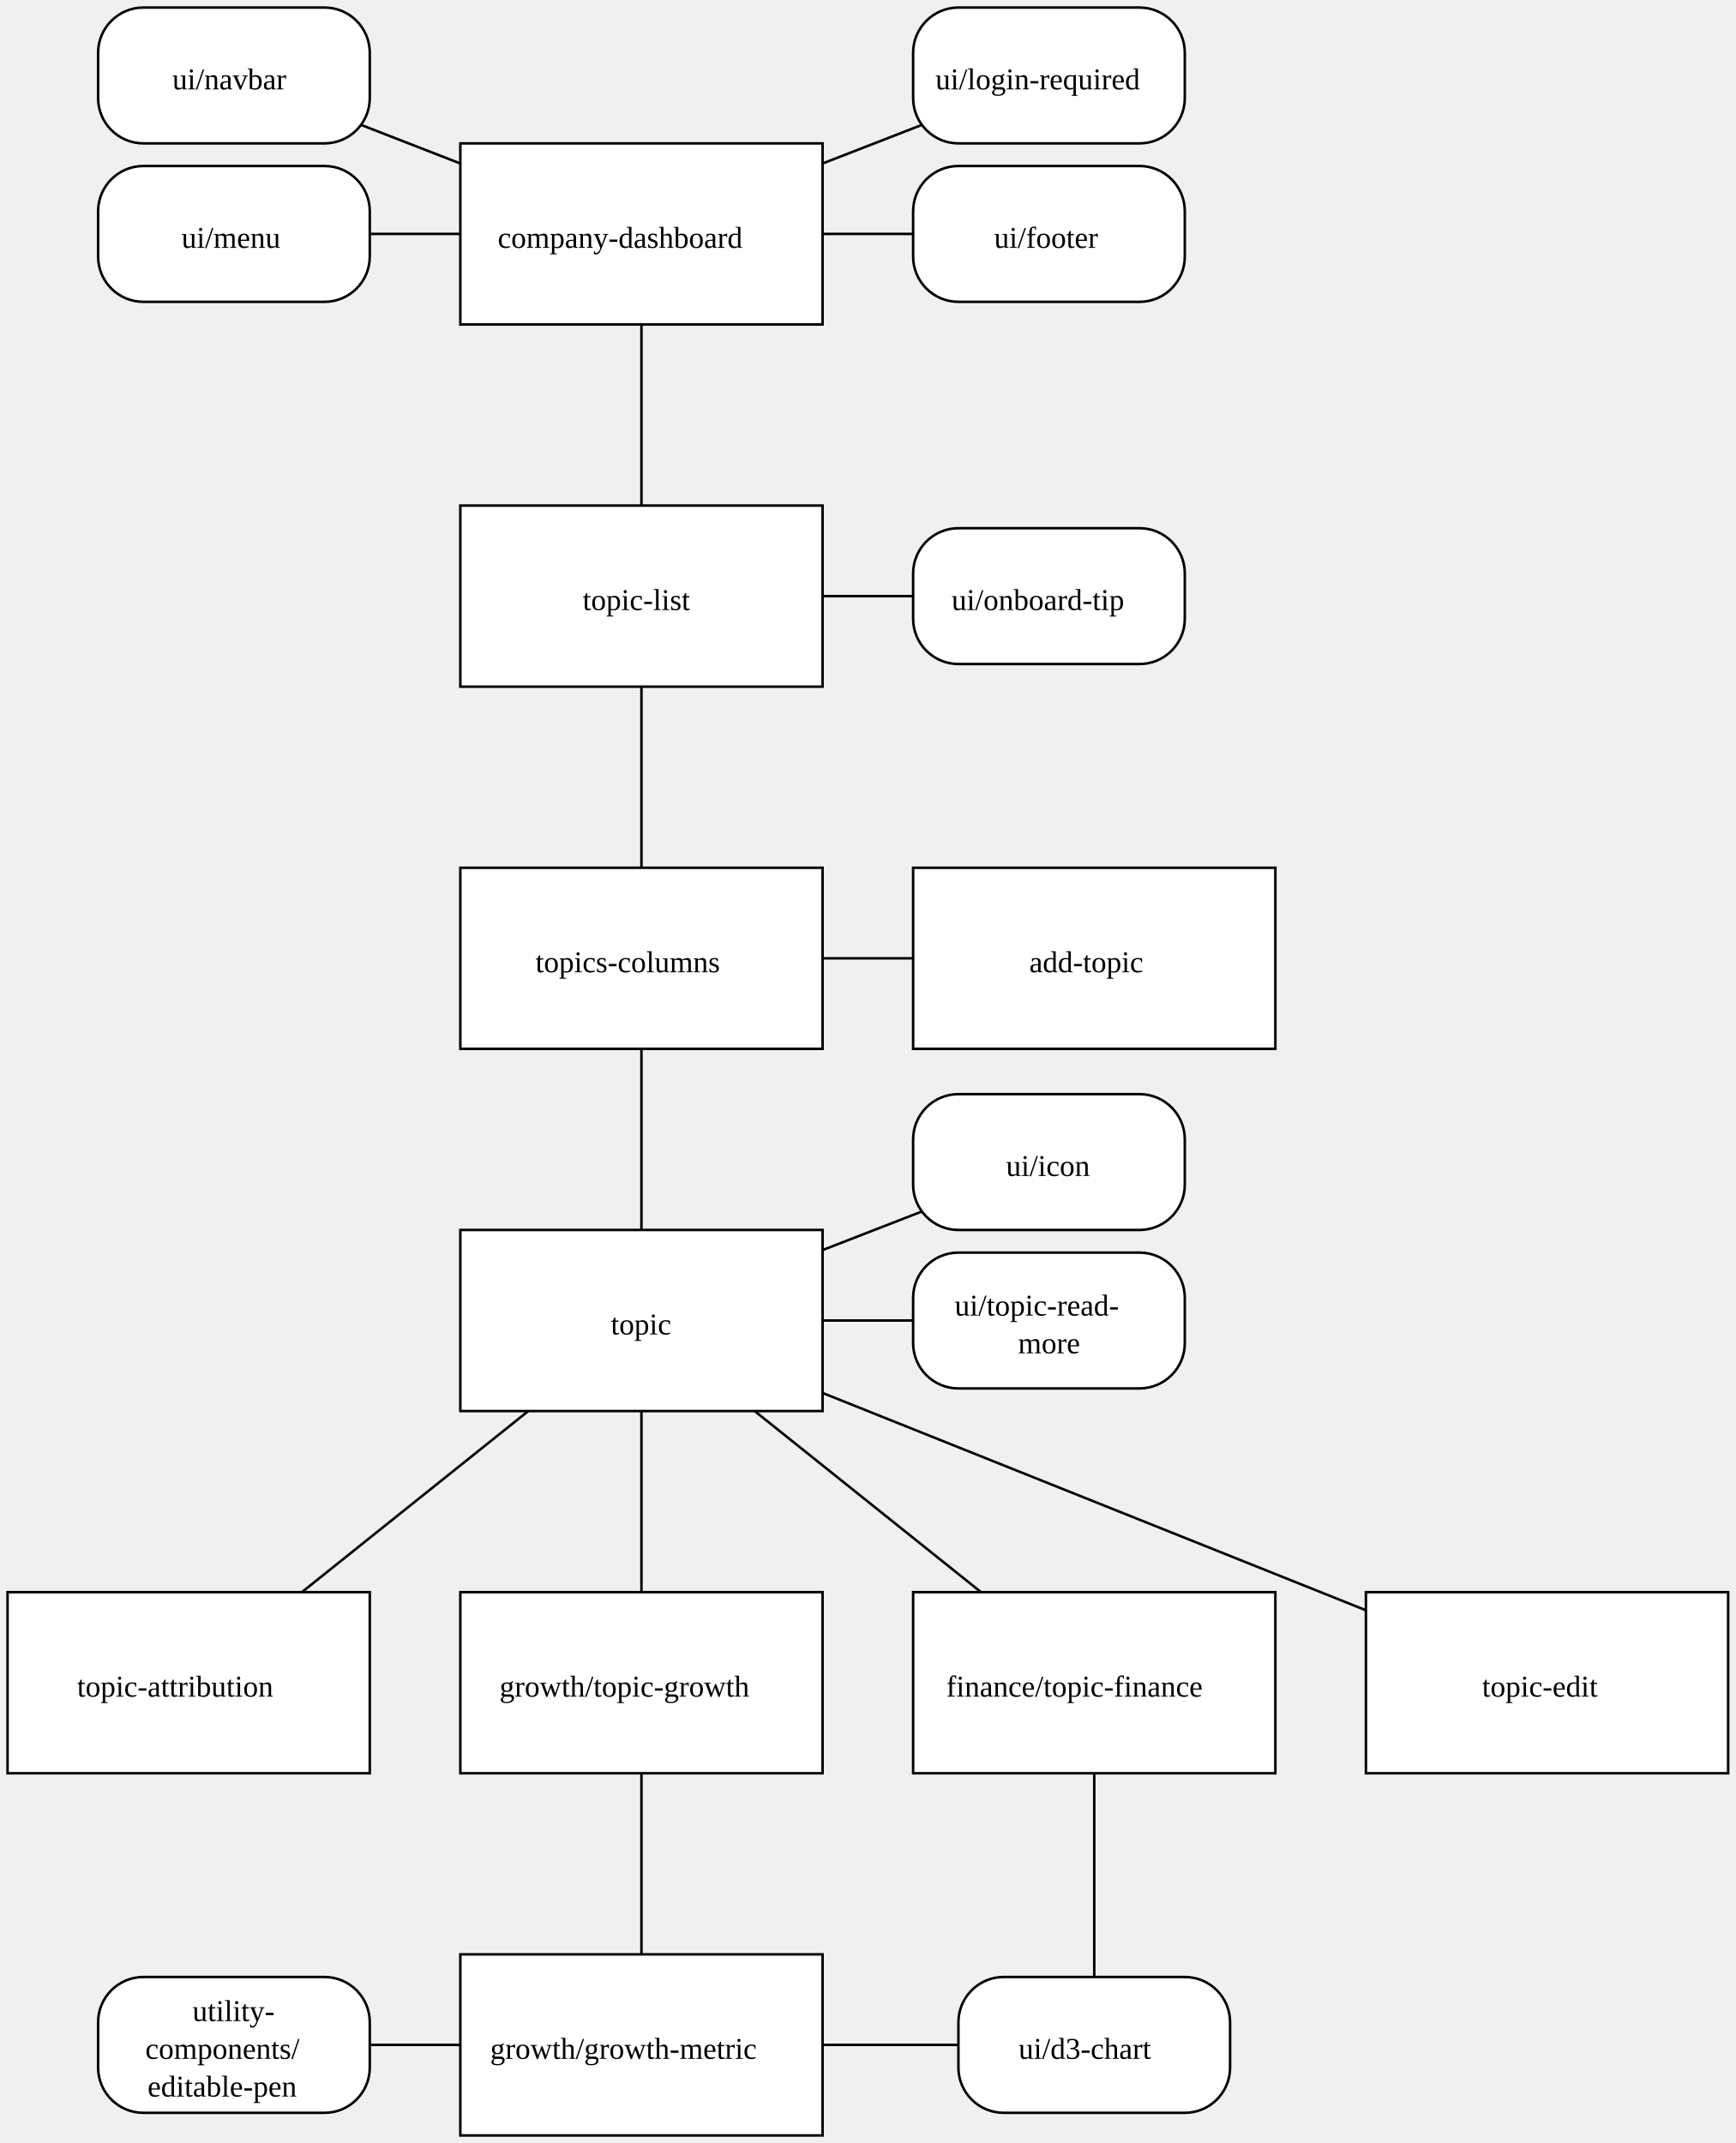
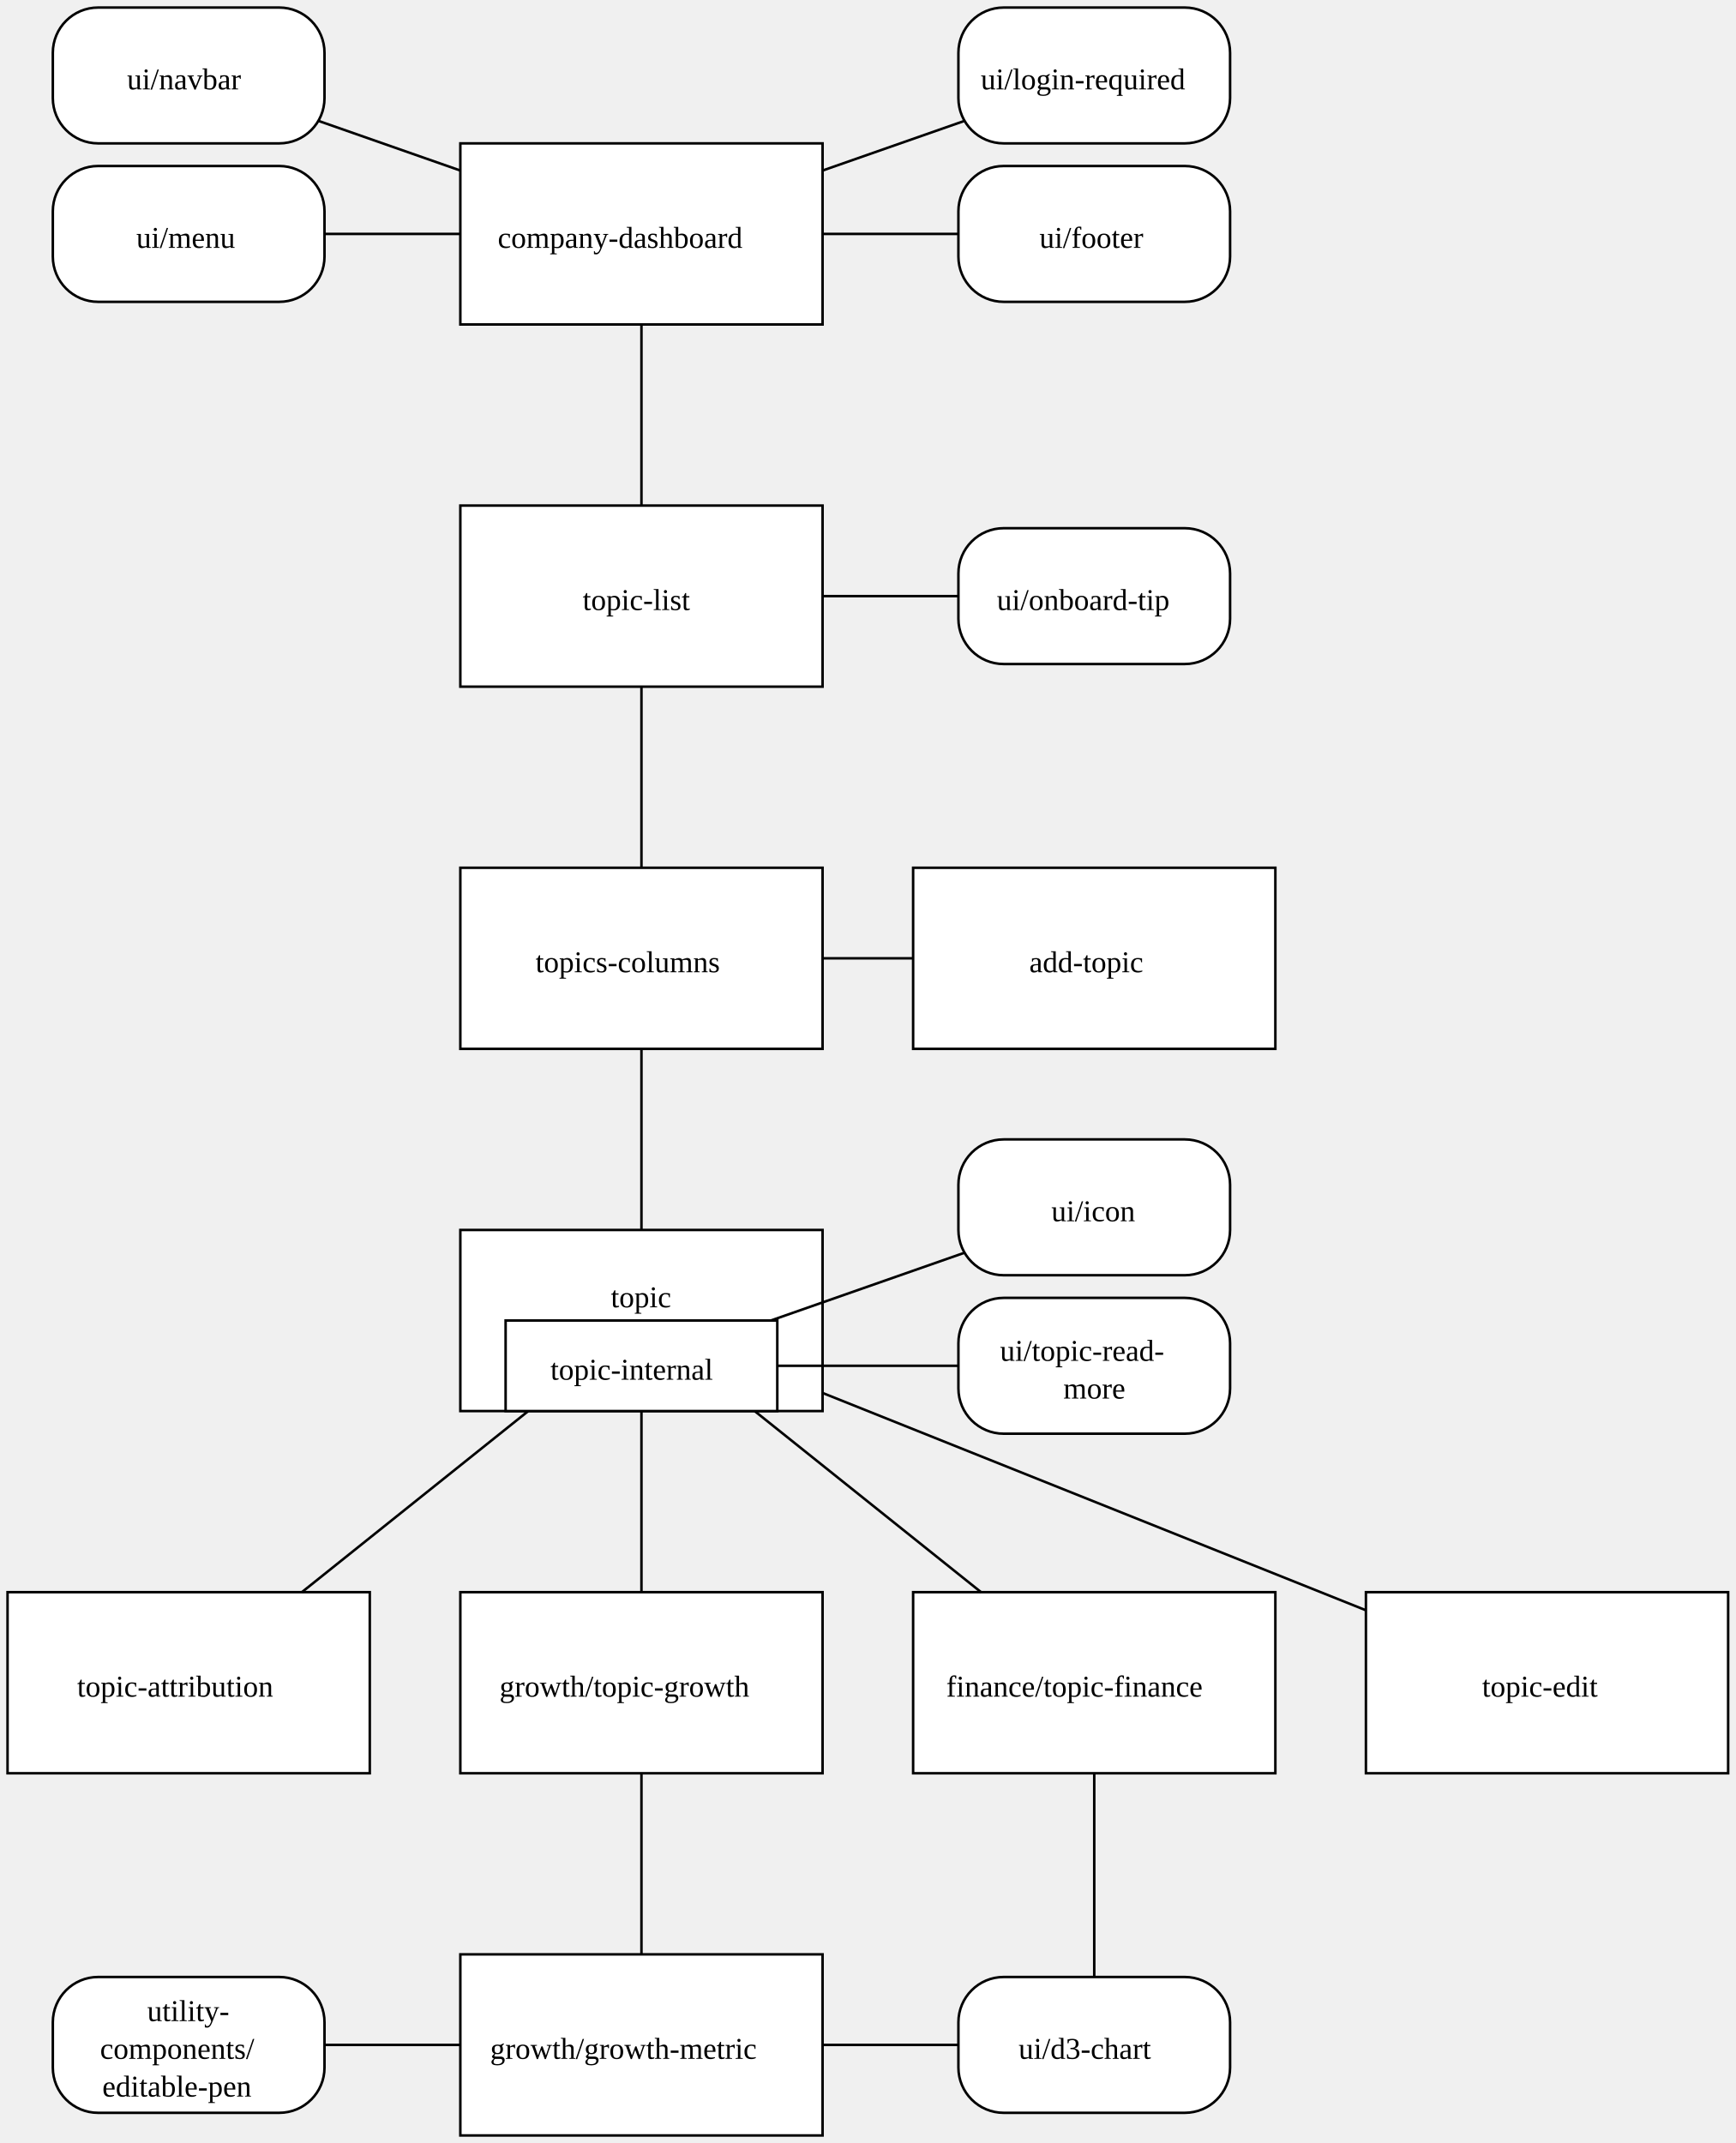
<svg xmlns="http://www.w3.org/2000/svg" width="100%" height="100%" version="1.1" viewBox="249 -201 690 852" style="background-color:#FFFFFF">
  <defs />
  <g id="layer1">
    <rect x="432" y="0" width="144" height="72" opacity="1" stroke="#000000" stroke-opacity="1" stroke-width="1" stroke-linecap="butt" stroke-linejoin="miter" stroke-dasharray="none" fill="#FFFFFF" fill-opacity="1" />
    <text x="480.638" y="41.534" font-size="12" fill="#000000" fill-opacity="1" font-family=".AppleSystemUIFont" font-weight="normal" font-style="normal">topic-list</text>
    <rect x="252" y="432" width="144" height="72" opacity="1" stroke="#000000" stroke-opacity="1" stroke-width="1" stroke-linecap="butt" stroke-linejoin="miter" stroke-dasharray="none" fill="#FFFFFF" fill-opacity="1" />
    <text x="279.644" y="473.534" font-size="12" fill="#000000" fill-opacity="1" font-family=".AppleSystemUIFont" font-weight="normal" font-style="normal">topic-attribution</text>
    <rect x="432" y="144" width="144" height="72" opacity="1" stroke="#000000" stroke-opacity="1" stroke-width="1" stroke-linecap="butt" stroke-linejoin="miter" stroke-dasharray="none" fill="#FFFFFF" fill-opacity="1" />
    <text x="461.879" y="185.534" font-size="12" fill="#000000" fill-opacity="1" font-family=".AppleSystemUIFont" font-weight="normal" font-style="normal">topics-columns</text>
    <line x1="504" y1="144" x2="504" y2="72" opacity="1" stroke="#000000" stroke-opacity="1" stroke-width="1" stroke-linecap="butt" stroke-linejoin="miter" stroke-dasharray="none" />
    <rect x="432" y="432" width="144" height="72" opacity="1" stroke="#000000" stroke-opacity="1" stroke-width="1" stroke-linecap="butt" stroke-linejoin="miter" stroke-dasharray="none" fill="#FFFFFF" fill-opacity="1" />
    <text x="447.573" y="473.534" font-size="12" fill="#000000" fill-opacity="1" font-family=".AppleSystemUIFont" font-weight="normal" font-style="normal">growth/topic-growth</text>
    <rect x="612" y="432" width="144" height="72" opacity="1" stroke="#000000" stroke-opacity="1" stroke-width="1" stroke-linecap="butt" stroke-linejoin="miter" stroke-dasharray="none" fill="#FFFFFF" fill-opacity="1" />
    <text x="625.148" y="473.534" font-size="12" fill="#000000" fill-opacity="1" font-family=".AppleSystemUIFont" font-weight="normal" font-style="normal">finance/topic-finance</text>
-     <rect x="612" y="9" width="108" height="54" rx="18" ry="18" opacity="1" stroke="#000000" stroke-opacity="1" stroke-width="1" stroke-linecap="butt" stroke-linejoin="miter" stroke-dasharray="none" fill="#FFFFFF" fill-opacity="1" />
-     <text x="627.283" y="41.534" font-size="12" fill="#000000" fill-opacity="1" font-family=".AppleSystemUIFont" font-weight="normal" font-style="normal">ui/onboard-tip</text>
-     <line x1="576" y1="36" x2="612" y2="36" opacity="1" stroke="#000000" stroke-opacity="1" stroke-width="1" stroke-linecap="butt" stroke-linejoin="miter" stroke-dasharray="none" />
+     <rect x="630" y="9" width="108" height="54" rx="18" ry="18" opacity="1" stroke="#000000" stroke-opacity="1" stroke-width="1" stroke-linecap="butt" stroke-linejoin="miter" stroke-dasharray="none" fill="#FFFFFF" fill-opacity="1" />
+     <text x="645.283" y="41.534" font-size="12" fill="#000000" fill-opacity="1" font-family=".AppleSystemUIFont" font-weight="normal" font-style="normal">ui/onboard-tip</text>
+     <line x1="576" y1="36" x2="630" y2="36" opacity="1" stroke="#000000" stroke-opacity="1" stroke-width="1" stroke-linecap="butt" stroke-linejoin="miter" stroke-dasharray="none" />
    <rect x="432" y="576" width="144" height="72" opacity="1" stroke="#000000" stroke-opacity="1" stroke-width="1" stroke-linecap="butt" stroke-linejoin="miter" stroke-dasharray="none" fill="#FFFFFF" fill-opacity="1" />
    <text x="443.856" y="617.534" font-size="12" fill="#000000" fill-opacity="1" font-family=".AppleSystemUIFont" font-weight="normal" font-style="normal">growth/growth-metric</text>
-     <rect x="288" y="585" width="108" height="54" rx="18" ry="18" opacity="1" stroke="#000000" stroke-opacity="1" stroke-width="1" stroke-linecap="butt" stroke-linejoin="miter" stroke-dasharray="none" fill="#FFFFFF" fill-opacity="1" />
-     <text x="325.505" y="602.534" font-size="12" fill="#000000" fill-opacity="1" font-family=".AppleSystemUIFont" font-weight="normal" font-style="normal">utility-</text>
-     <text x="306.775" y="617.534" font-size="12" fill="#000000" fill-opacity="1" font-family=".AppleSystemUIFont" font-weight="normal" font-style="normal">components/</text>
-     <text x="307.66" y="632.534" font-size="12" fill="#000000" fill-opacity="1" font-family=".AppleSystemUIFont" font-weight="normal" font-style="normal">editable-pen</text>
-     <line x1="432" y1="612" x2="396" y2="612" opacity="1" stroke="#000000" stroke-opacity="1" stroke-width="1" stroke-linecap="butt" stroke-linejoin="miter" stroke-dasharray="none" />
+     <rect x="270" y="585" width="108" height="54" rx="18" ry="18" opacity="1" stroke="#000000" stroke-opacity="1" stroke-width="1" stroke-linecap="butt" stroke-linejoin="miter" stroke-dasharray="none" fill="#FFFFFF" fill-opacity="1" />
+     <text x="307.505" y="602.534" font-size="12" fill="#000000" fill-opacity="1" font-family=".AppleSystemUIFont" font-weight="normal" font-style="normal">utility-</text>
+     <text x="288.775" y="617.534" font-size="12" fill="#000000" fill-opacity="1" font-family=".AppleSystemUIFont" font-weight="normal" font-style="normal">components/</text>
+     <text x="289.66" y="632.534" font-size="12" fill="#000000" fill-opacity="1" font-family=".AppleSystemUIFont" font-weight="normal" font-style="normal">editable-pen</text>
+     <line x1="432" y1="612" x2="378" y2="612" opacity="1" stroke="#000000" stroke-opacity="1" stroke-width="1" stroke-linecap="butt" stroke-linejoin="miter" stroke-dasharray="none" />
    <line x1="504" y1="504" x2="504" y2="576" opacity="1" stroke="#000000" stroke-opacity="1" stroke-width="1" stroke-linecap="butt" stroke-linejoin="miter" stroke-dasharray="none" />
    <rect x="630" y="585" width="108" height="54" rx="18" ry="18" opacity="1" stroke="#000000" stroke-opacity="1" stroke-width="1" stroke-linecap="butt" stroke-linejoin="miter" stroke-dasharray="none" fill="#FFFFFF" fill-opacity="1" />
    <text x="653.902" y="617.534" font-size="12" fill="#000000" fill-opacity="1" font-family=".AppleSystemUIFont" font-weight="normal" font-style="normal">ui/d3-chart</text>
    <line x1="684" y1="504" x2="684" y2="585" opacity="1" stroke="#000000" stroke-opacity="1" stroke-width="1" stroke-linecap="butt" stroke-linejoin="miter" stroke-dasharray="none" />
    <line x1="576" y1="612" x2="630" y2="612" opacity="1" stroke="#000000" stroke-opacity="1" stroke-width="1" stroke-linecap="butt" stroke-linejoin="miter" stroke-dasharray="none" />
    <rect x="432" y="288" width="144" height="72" opacity="1" stroke="#000000" stroke-opacity="1" stroke-width="1" stroke-linecap="butt" stroke-linejoin="miter" stroke-dasharray="none" fill="#FFFFFF" fill-opacity="1" />
-     <text x="491.817" y="329.534" font-size="12" fill="#000000" fill-opacity="1" font-family=".AppleSystemUIFont" font-weight="normal" font-style="normal">topic</text>
+     <text x="506" y="303.731" font-size="12" fill="#000000" fill-opacity="1" font-family=".AppleSystemUIFont" font-weight="normal" font-style="normal" />
+     <text x="491.817" y="318.731" font-size="12" fill="#000000" fill-opacity="1" font-family=".AppleSystemUIFont" font-weight="normal" font-style="normal">topic</text>
    <rect x="612" y="144" width="144" height="72" opacity="1" stroke="#000000" stroke-opacity="1" stroke-width="1" stroke-linecap="butt" stroke-linejoin="miter" stroke-dasharray="none" fill="#FFFFFF" fill-opacity="1" />
    <text x="658.183" y="185.534" font-size="12" fill="#000000" fill-opacity="1" font-family=".AppleSystemUIFont" font-weight="normal" font-style="normal">add-topic</text>
    <line x1="576" y1="180" x2="612" y2="180" opacity="1" stroke="#000000" stroke-opacity="1" stroke-width="1" stroke-linecap="butt" stroke-linejoin="miter" stroke-dasharray="none" />
    <line x1="504" y1="216" x2="504" y2="288" opacity="1" stroke="#000000" stroke-opacity="1" stroke-width="1" stroke-linecap="butt" stroke-linejoin="miter" stroke-dasharray="none" />
    <line x1="504" y1="360" x2="504" y2="432" opacity="1" stroke="#000000" stroke-opacity="1" stroke-width="1" stroke-linecap="butt" stroke-linejoin="miter" stroke-dasharray="none" />
-     <rect x="612" y="234" width="108" height="54" rx="18" ry="18" opacity="1" stroke="#000000" stroke-opacity="1" stroke-width="1" stroke-linecap="butt" stroke-linejoin="miter" stroke-dasharray="none" fill="#FFFFFF" fill-opacity="1" />
-     <text x="648.934" y="266.534" font-size="12" fill="#000000" fill-opacity="1" font-family=".AppleSystemUIFont" font-weight="normal" font-style="normal">ui/icon</text>
+     <rect x="630" y="252" width="108" height="54" rx="18" ry="18" opacity="1" stroke="#000000" stroke-opacity="1" stroke-width="1" stroke-linecap="butt" stroke-linejoin="miter" stroke-dasharray="none" fill="#FFFFFF" fill-opacity="1" />
+     <text x="666.934" y="284.534" font-size="12" fill="#000000" fill-opacity="1" font-family=".AppleSystemUIFont" font-weight="normal" font-style="normal">ui/icon</text>
    <line x1="459" y1="360" x2="369" y2="432" opacity="1" stroke="#000000" stroke-opacity="1" stroke-width="1" stroke-linecap="butt" stroke-linejoin="miter" stroke-dasharray="none" />
    <line x1="549" y1="360" x2="639" y2="432" opacity="1" stroke="#000000" stroke-opacity="1" stroke-width="1" stroke-linecap="butt" stroke-linejoin="miter" stroke-dasharray="none" />
-     <rect x="612" y="297" width="108" height="54" rx="18" ry="18" opacity="1" stroke="#000000" stroke-opacity="1" stroke-width="1" stroke-linecap="butt" stroke-linejoin="miter" stroke-dasharray="none" fill="#FFFFFF" fill-opacity="1" />
-     <text x="628.514" y="322.034" font-size="12" fill="#000000" fill-opacity="1" font-family=".AppleSystemUIFont" font-weight="normal" font-style="normal">ui/topic-read-</text>
-     <text x="653.715" y="337.034" font-size="12" fill="#000000" fill-opacity="1" font-family=".AppleSystemUIFont" font-weight="normal" font-style="normal">more</text>
+     <rect x="630" y="315" width="108" height="54" rx="18" ry="18" opacity="1" stroke="#000000" stroke-opacity="1" stroke-width="1" stroke-linecap="butt" stroke-linejoin="miter" stroke-dasharray="none" fill="#FFFFFF" fill-opacity="1" />
+     <text x="646.514" y="340.034" font-size="12" fill="#000000" fill-opacity="1" font-family=".AppleSystemUIFont" font-weight="normal" font-style="normal">ui/topic-read-</text>
+     <text x="671.715" y="355.034" font-size="12" fill="#000000" fill-opacity="1" font-family=".AppleSystemUIFont" font-weight="normal" font-style="normal">more</text>
    <rect x="792" y="432" width="144" height="72" opacity="1" stroke="#000000" stroke-opacity="1" stroke-width="1" stroke-linecap="butt" stroke-linejoin="miter" stroke-dasharray="none" fill="#FFFFFF" fill-opacity="1" />
    <text x="838.168" y="473.534" font-size="12" fill="#000000" fill-opacity="1" font-family=".AppleSystemUIFont" font-weight="normal" font-style="normal">topic-edit</text>
    <line x1="576" y1="352.8" x2="792" y2="439.2" opacity="1" stroke="#000000" stroke-opacity="1" stroke-width="1" stroke-linecap="butt" stroke-linejoin="miter" stroke-dasharray="none" />
-     <line x1="576" y1="324" x2="612" y2="324" opacity="1" stroke="#000000" stroke-opacity="1" stroke-width="1" stroke-linecap="butt" stroke-linejoin="miter" stroke-dasharray="none" />
-     <line x1="576" y1="296" x2="615.506" y2="280.641" opacity="1" stroke="#000000" stroke-opacity="1" stroke-width="1" stroke-linecap="butt" stroke-linejoin="miter" stroke-dasharray="none" />
+     <line x1="558" y1="342" x2="630" y2="342" opacity="1" stroke="#000000" stroke-opacity="1" stroke-width="1" stroke-linecap="butt" stroke-linejoin="miter" stroke-dasharray="none" />
+     <line x1="555.429" y1="324" x2="632.453" y2="297.044" opacity="1" stroke="#000000" stroke-opacity="1" stroke-width="1" stroke-linecap="butt" stroke-linejoin="miter" stroke-dasharray="none" />
    <rect x="432" y="-144" width="144" height="72" opacity="1" stroke="#000000" stroke-opacity="1" stroke-width="1" stroke-linecap="butt" stroke-linejoin="miter" stroke-dasharray="none" fill="#FFFFFF" fill-opacity="1" />
    <text x="446.867" y="-102.466" font-size="12" fill="#000000" fill-opacity="1" font-family=".AppleSystemUIFont" font-weight="normal" font-style="normal">company-dashboard</text>
    <line x1="504" y1="-72" x2="504" y2="0" opacity="1" stroke="#000000" stroke-opacity="1" stroke-width="1" stroke-linecap="butt" stroke-linejoin="miter" stroke-dasharray="none" />
-     <rect x="612" y="-198" width="108" height="54" rx="18" ry="18" opacity="1" stroke="#000000" stroke-opacity="1" stroke-width="1" stroke-linecap="butt" stroke-linejoin="miter" stroke-dasharray="none" fill="#FFFFFF" fill-opacity="1" />
-     <text x="620.873" y="-165.466" font-size="12" fill="#000000" fill-opacity="1" font-family=".AppleSystemUIFont" font-weight="normal" font-style="normal">ui/login-required</text>
-     <rect x="612" y="-135" width="108" height="54" rx="18" ry="18" opacity="1" stroke="#000000" stroke-opacity="1" stroke-width="1" stroke-linecap="butt" stroke-linejoin="miter" stroke-dasharray="none" fill="#FFFFFF" fill-opacity="1" />
-     <text x="644.19" y="-102.466" font-size="12" fill="#000000" fill-opacity="1" font-family=".AppleSystemUIFont" font-weight="normal" font-style="normal">ui/footer</text>
-     <rect x="288" y="-198" width="108" height="54" rx="18" ry="18" opacity="1" stroke="#000000" stroke-opacity="1" stroke-width="1" stroke-linecap="butt" stroke-linejoin="miter" stroke-dasharray="none" fill="#FFFFFF" fill-opacity="1" />
-     <text x="317.498" y="-165.466" font-size="12" fill="#000000" fill-opacity="1" font-family=".AppleSystemUIFont" font-weight="normal" font-style="normal">ui/navbar</text>
-     <rect x="288" y="-135" width="108" height="54" rx="18" ry="18" opacity="1" stroke="#000000" stroke-opacity="1" stroke-width="1" stroke-linecap="butt" stroke-linejoin="miter" stroke-dasharray="none" fill="#FFFFFF" fill-opacity="1" />
-     <text x="321.166" y="-102.466" font-size="12" fill="#000000" fill-opacity="1" font-family=".AppleSystemUIFont" font-weight="normal" font-style="normal">ui/menu</text>
-     <line x1="396" y1="-108" x2="432" y2="-108" opacity="1" stroke="#000000" stroke-opacity="1" stroke-width="1" stroke-linecap="butt" stroke-linejoin="miter" stroke-dasharray="none" />
-     <line x1="392.494" y1="-151.359" x2="432" y2="-136" opacity="1" stroke="#000000" stroke-opacity="1" stroke-width="1" stroke-linecap="butt" stroke-linejoin="miter" stroke-dasharray="none" />
-     <line x1="576" y1="-108" x2="612" y2="-108" opacity="1" stroke="#000000" stroke-opacity="1" stroke-width="1" stroke-linecap="butt" stroke-linejoin="miter" stroke-dasharray="none" />
-     <line x1="576" y1="-136" x2="615.506" y2="-151.359" opacity="1" stroke="#000000" stroke-opacity="1" stroke-width="1" stroke-linecap="butt" stroke-linejoin="miter" stroke-dasharray="none" />
+     <rect x="630" y="-198" width="108" height="54" rx="18" ry="18" opacity="1" stroke="#000000" stroke-opacity="1" stroke-width="1" stroke-linecap="butt" stroke-linejoin="miter" stroke-dasharray="none" fill="#FFFFFF" fill-opacity="1" />
+     <text x="638.873" y="-165.466" font-size="12" fill="#000000" fill-opacity="1" font-family=".AppleSystemUIFont" font-weight="normal" font-style="normal">ui/login-required</text>
+     <rect x="630" y="-135" width="108" height="54" rx="18" ry="18" opacity="1" stroke="#000000" stroke-opacity="1" stroke-width="1" stroke-linecap="butt" stroke-linejoin="miter" stroke-dasharray="none" fill="#FFFFFF" fill-opacity="1" />
+     <text x="662.19" y="-102.466" font-size="12" fill="#000000" fill-opacity="1" font-family=".AppleSystemUIFont" font-weight="normal" font-style="normal">ui/footer</text>
+     <rect x="270" y="-198" width="108" height="54" rx="18" ry="18" opacity="1" stroke="#000000" stroke-opacity="1" stroke-width="1" stroke-linecap="butt" stroke-linejoin="miter" stroke-dasharray="none" fill="#FFFFFF" fill-opacity="1" />
+     <text x="299.498" y="-165.466" font-size="12" fill="#000000" fill-opacity="1" font-family=".AppleSystemUIFont" font-weight="normal" font-style="normal">ui/navbar</text>
+     <rect x="270" y="-135" width="108" height="54" rx="18" ry="18" opacity="1" stroke="#000000" stroke-opacity="1" stroke-width="1" stroke-linecap="butt" stroke-linejoin="miter" stroke-dasharray="none" fill="#FFFFFF" fill-opacity="1" />
+     <text x="303.166" y="-102.466" font-size="12" fill="#000000" fill-opacity="1" font-family=".AppleSystemUIFont" font-weight="normal" font-style="normal">ui/menu</text>
+     <line x1="378" y1="-108" x2="432" y2="-108" opacity="1" stroke="#000000" stroke-opacity="1" stroke-width="1" stroke-linecap="butt" stroke-linejoin="miter" stroke-dasharray="none" />
+     <line x1="375.546" y1="-152.956" x2="432" y2="-133.2" opacity="1" stroke="#000000" stroke-opacity="1" stroke-width="1" stroke-linecap="butt" stroke-linejoin="miter" stroke-dasharray="none" />
+     <line x1="576" y1="-108" x2="630" y2="-108" opacity="1" stroke="#000000" stroke-opacity="1" stroke-width="1" stroke-linecap="butt" stroke-linejoin="miter" stroke-dasharray="none" />
+     <line x1="576" y1="-133.2" x2="632.453" y2="-152.956" opacity="1" stroke="#000000" stroke-opacity="1" stroke-width="1" stroke-linecap="butt" stroke-linejoin="miter" stroke-dasharray="none" />
+     <rect x="450" y="324" width="108" height="36" opacity="1" stroke="#000000" stroke-opacity="1" stroke-width="1" stroke-linecap="butt" stroke-linejoin="miter" stroke-dasharray="none" fill="#FFFFFF" fill-opacity="1" />
+     <text x="467.809" y="347.534" font-size="12" fill="#000000" fill-opacity="1" font-family=".AppleSystemUIFont" font-weight="normal" font-style="normal">topic-internal</text>
  </g>
</svg>
